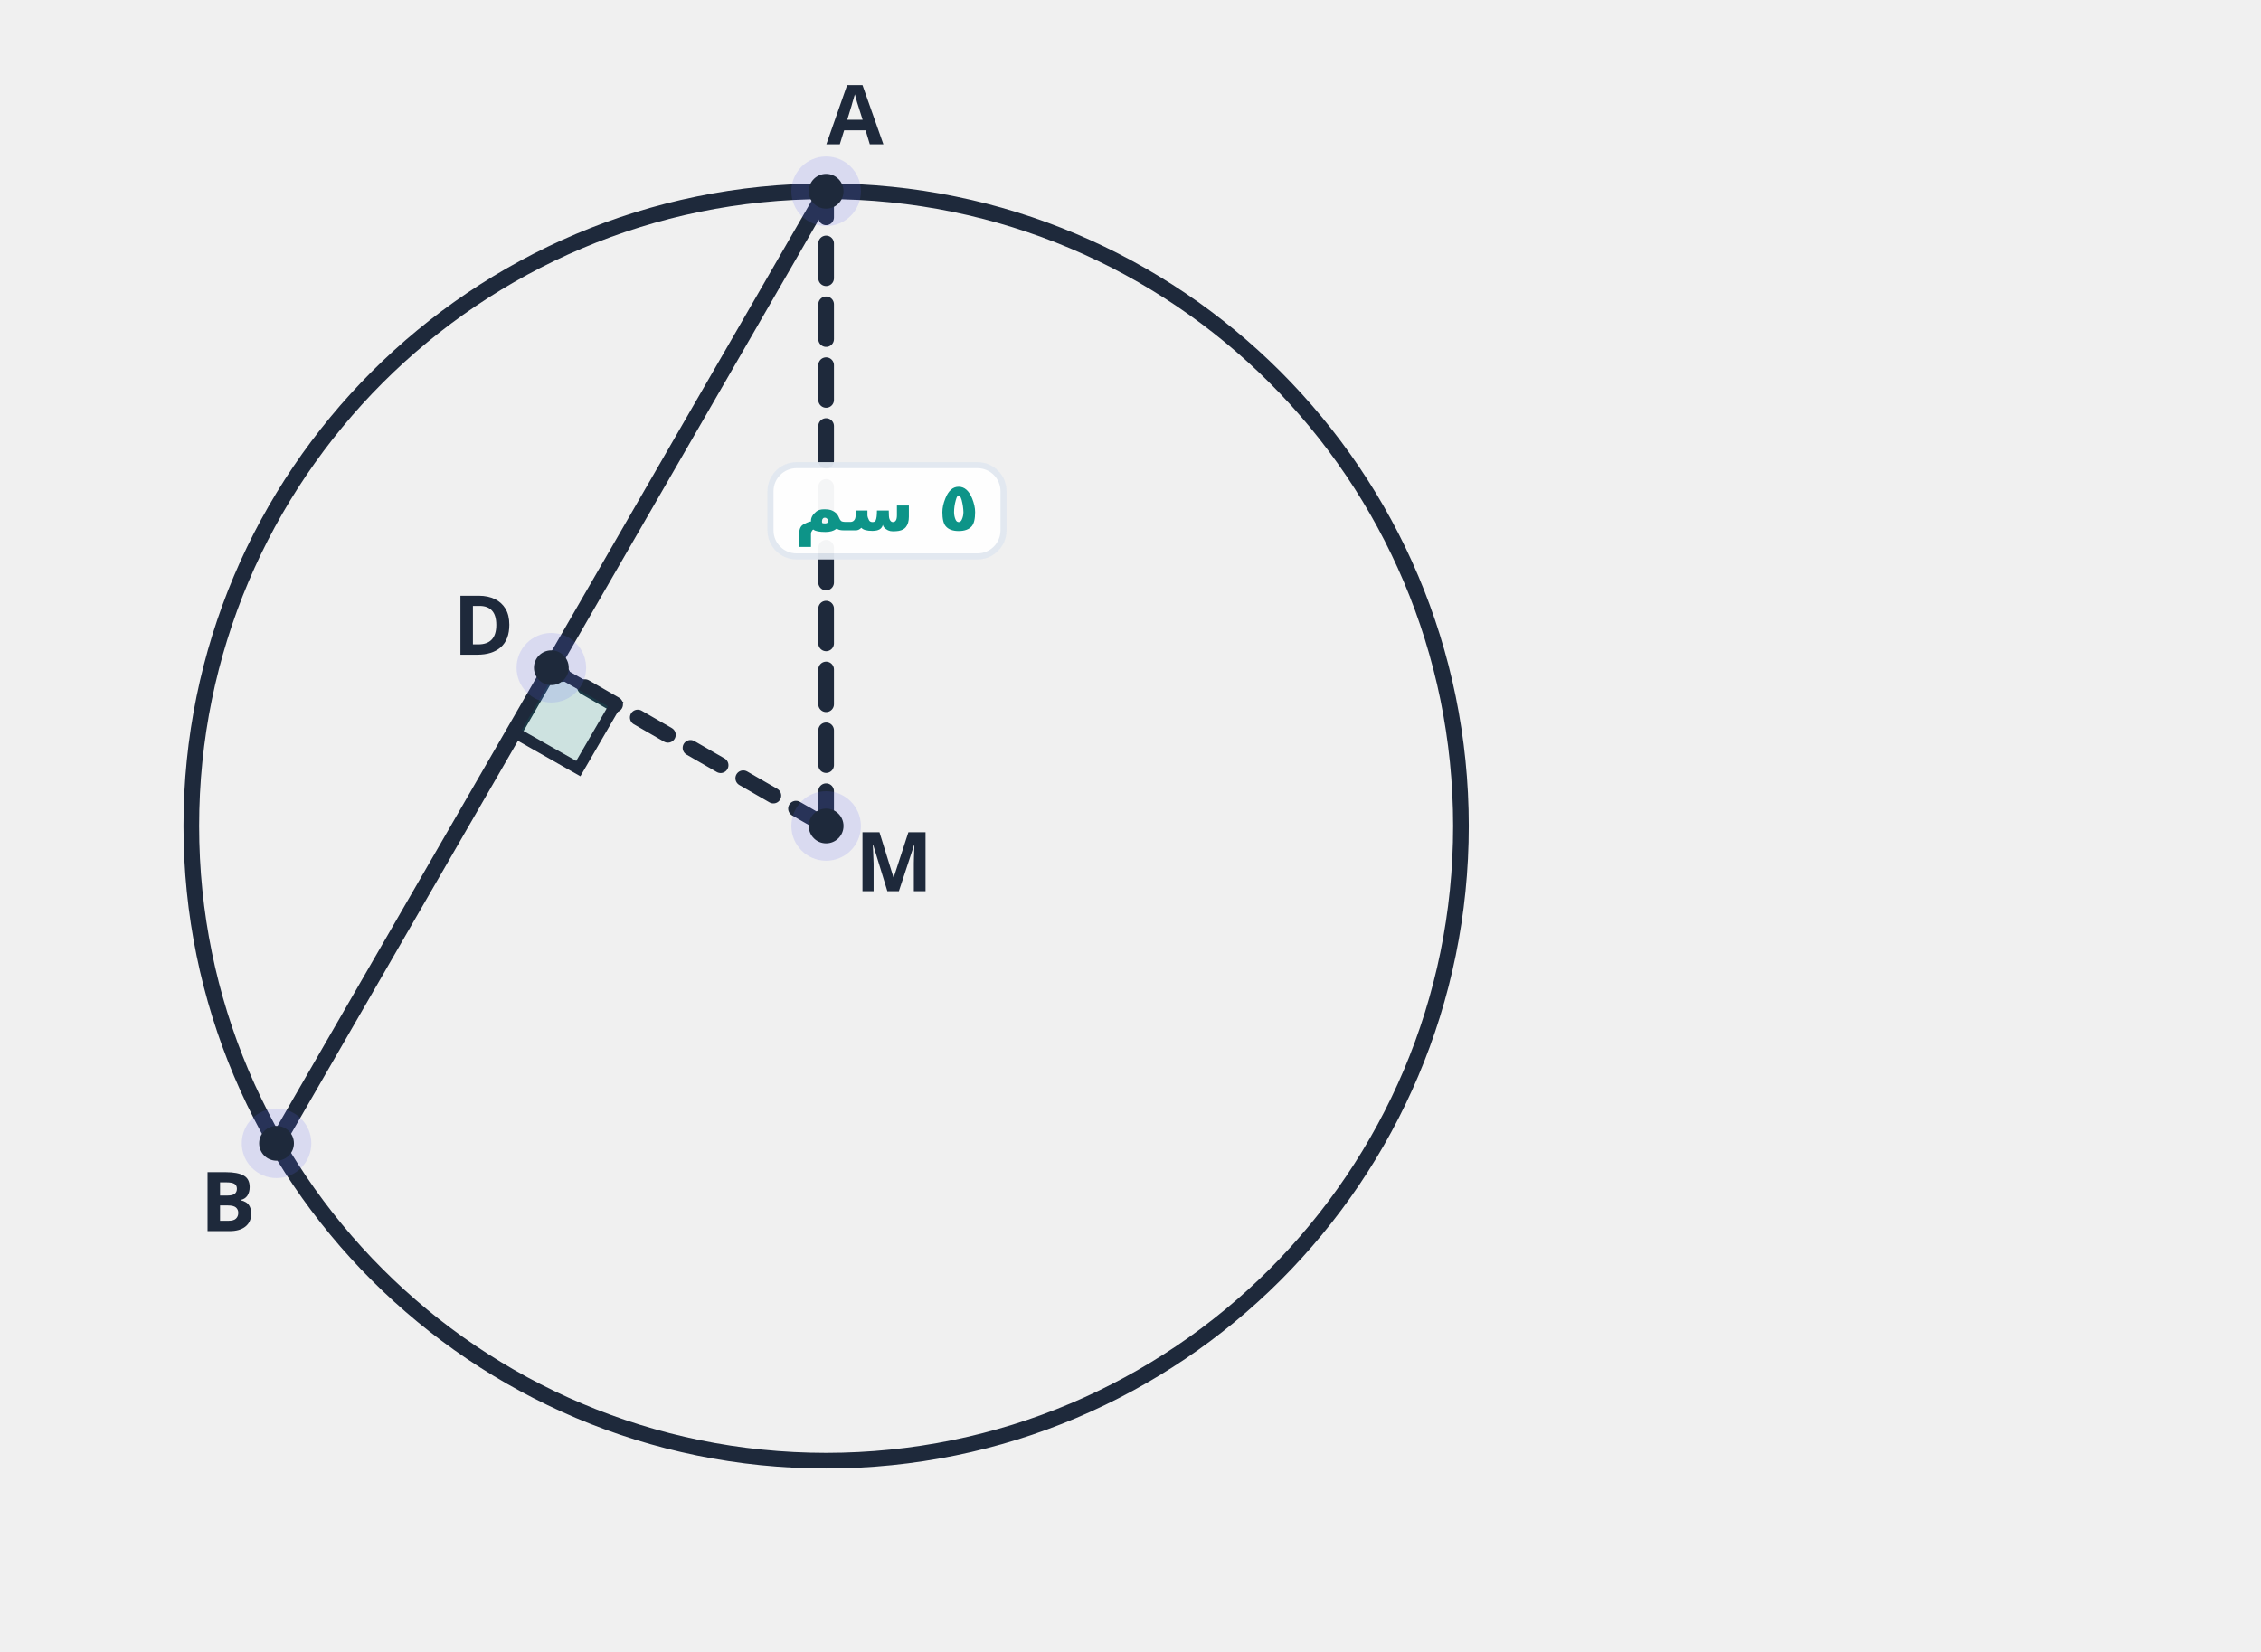
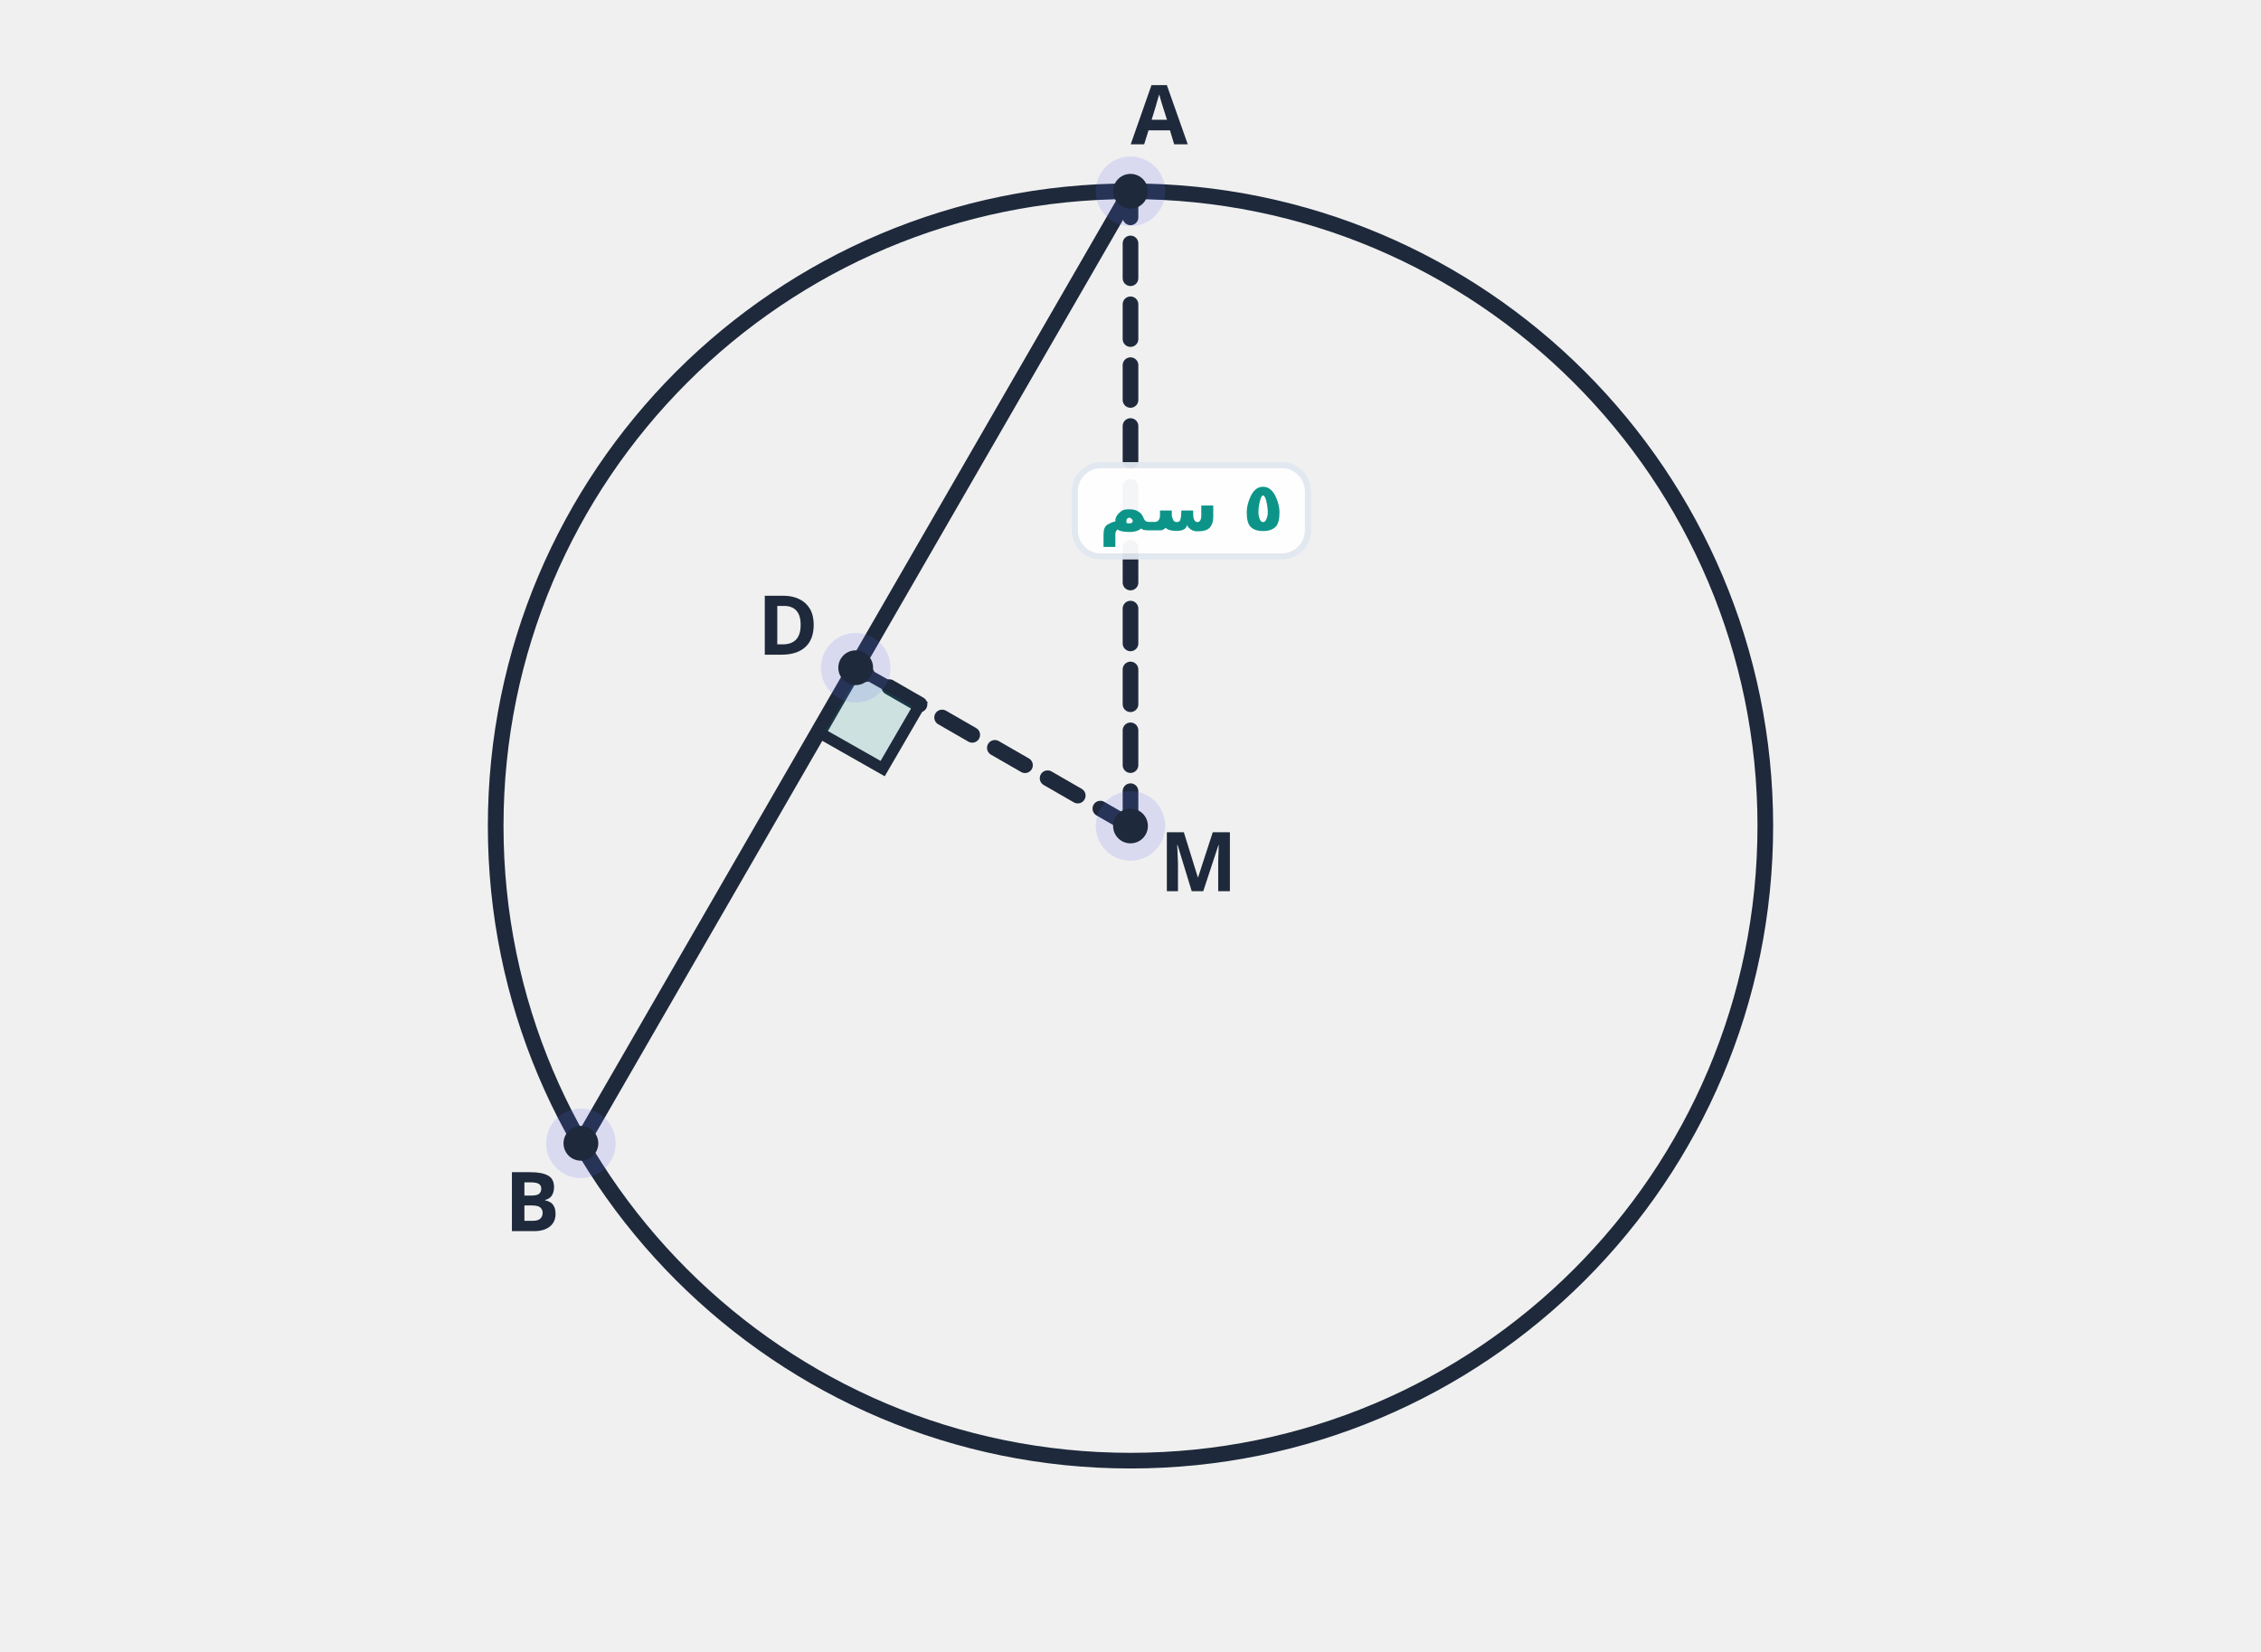
<svg xmlns="http://www.w3.org/2000/svg" viewBox="0 0 260 190" class="w-full h-auto select-none">
-   <circle cx="95.0" cy="95.0" r="73.0" fill="none" stroke="#1E293B" stroke-width="1.8" />
-   <line x1="95" y1="95" x2="63.4" y2="76.8" stroke="#1E293B" stroke-width="1.8" stroke-linecap="round" stroke-dasharray="4,3" />
-   <line x1="95" y1="22" x2="31.8" y2="131.5" stroke="#1E293B" stroke-width="1.8" stroke-linecap="round" />
-   <line x1="95" y1="95" x2="95" y2="22" stroke="#1E293B" stroke-width="1.8" stroke-linecap="round" stroke-dasharray="4,3" />
-   <rect x="88.6" y="53.5" width="26.8" height="10.5" rx="3" fill="#FFFFFF" stroke="#E2E8F0" stroke-width="0.7" opacity="0.95" />
-   <text x="102.0" y="61.0" text-anchor="middle" font-size="7.8" font-weight="800" font-family="system-ui, sans-serif" fill="#0D9488">٥ سم</text>
+   <circle cx="130.0" cy="95.0" r="73.0" fill="none" stroke="#1E293B" stroke-width="1.8" />
+   <line x1="130" y1="95" x2="98.4" y2="76.8" stroke="#1E293B" stroke-width="1.8" stroke-linecap="round" stroke-dasharray="4,3" />
+   <line x1="130" y1="22" x2="66.8" y2="131.5" stroke="#1E293B" stroke-width="1.8" stroke-linecap="round" />
+   <line x1="130" y1="95" x2="130" y2="22" stroke="#1E293B" stroke-width="1.8" stroke-linecap="round" stroke-dasharray="4,3" />
+   <rect x="123.6" y="53.5" width="26.8" height="10.5" rx="3" fill="#FFFFFF" stroke="#E2E8F0" stroke-width="0.7" opacity="0.95" />
+   <text x="137.0" y="61.0" text-anchor="middle" font-size="7.8" font-weight="800" font-family="system-ui, sans-serif" fill="#0D9488">٥ سم</text>
  <g class="geometry-figure-angles">
-     <path d="M 63.4 76.8 L 70.8 81.0 L 66.5 88.4 L 59.1 84.2 Z" fill="#0D9488" fill-opacity="0.15" stroke="#1E293B" stroke-width="1.3" />
+     <path d="M 98.4 76.8 L 105.8 81.0 L 101.5 88.4 L 94.1 84.2 Z" fill="#0D9488" fill-opacity="0.15" stroke="#1E293B" stroke-width="1.3" />
  </g>
-   <circle cx="95" cy="95" r="4" fill="#6366F1" fill-opacity="0.16" />
-   <circle cx="95" cy="95" r="2" fill="#1E293B" />
-   <text x="102.8" y="102.5" text-anchor="middle" font-size="9.5" font-weight="900" font-family="system-ui, sans-serif" fill="#1E293B">M</text>
-   <circle cx="95" cy="22" r="4" fill="#6366F1" fill-opacity="0.16" />
-   <circle cx="95" cy="22" r="2" fill="#1E293B" />
-   <text x="98.3" y="16.6" text-anchor="middle" font-size="9.5" font-weight="900" font-family="system-ui, sans-serif" fill="#1E293B">A</text>
-   <circle cx="31.8" cy="131.5" r="4" fill="#6366F1" fill-opacity="0.16" />
-   <circle cx="31.8" cy="131.5" r="2" fill="#1E293B" />
-   <text x="26.2" y="141.6" text-anchor="middle" font-size="9.5" font-weight="900" font-family="system-ui, sans-serif" fill="#1E293B">B</text>
-   <circle cx="63.4" cy="76.8" r="4" fill="#6366F1" fill-opacity="0.16" />
-   <circle cx="63.4" cy="76.8" r="2" fill="#1E293B" />
-   <text x="55.6" y="75.3" text-anchor="middle" font-size="9.5" font-weight="900" font-family="system-ui, sans-serif" fill="#1E293B">D</text>
+   <circle cx="130" cy="95" r="4" fill="#6366F1" fill-opacity="0.16" />
+   <circle cx="130" cy="95" r="2" fill="#1E293B" />
+   <text x="137.8" y="102.5" text-anchor="middle" font-size="9.5" font-weight="900" font-family="system-ui, sans-serif" fill="#1E293B">M</text>
+   <circle cx="130" cy="22" r="4" fill="#6366F1" fill-opacity="0.16" />
+   <circle cx="130" cy="22" r="2" fill="#1E293B" />
+   <text x="133.3" y="16.6" text-anchor="middle" font-size="9.5" font-weight="900" font-family="system-ui, sans-serif" fill="#1E293B">A</text>
+   <circle cx="66.8" cy="131.5" r="4" fill="#6366F1" fill-opacity="0.16" />
+   <circle cx="66.8" cy="131.5" r="2" fill="#1E293B" />
+   <text x="61.2" y="141.6" text-anchor="middle" font-size="9.5" font-weight="900" font-family="system-ui, sans-serif" fill="#1E293B">B</text>
+   <circle cx="98.4" cy="76.8" r="4" fill="#6366F1" fill-opacity="0.16" />
+   <circle cx="98.4" cy="76.8" r="2" fill="#1E293B" />
+   <text x="90.6" y="75.3" text-anchor="middle" font-size="9.5" font-weight="900" font-family="system-ui, sans-serif" fill="#1E293B">D</text>
</svg>
